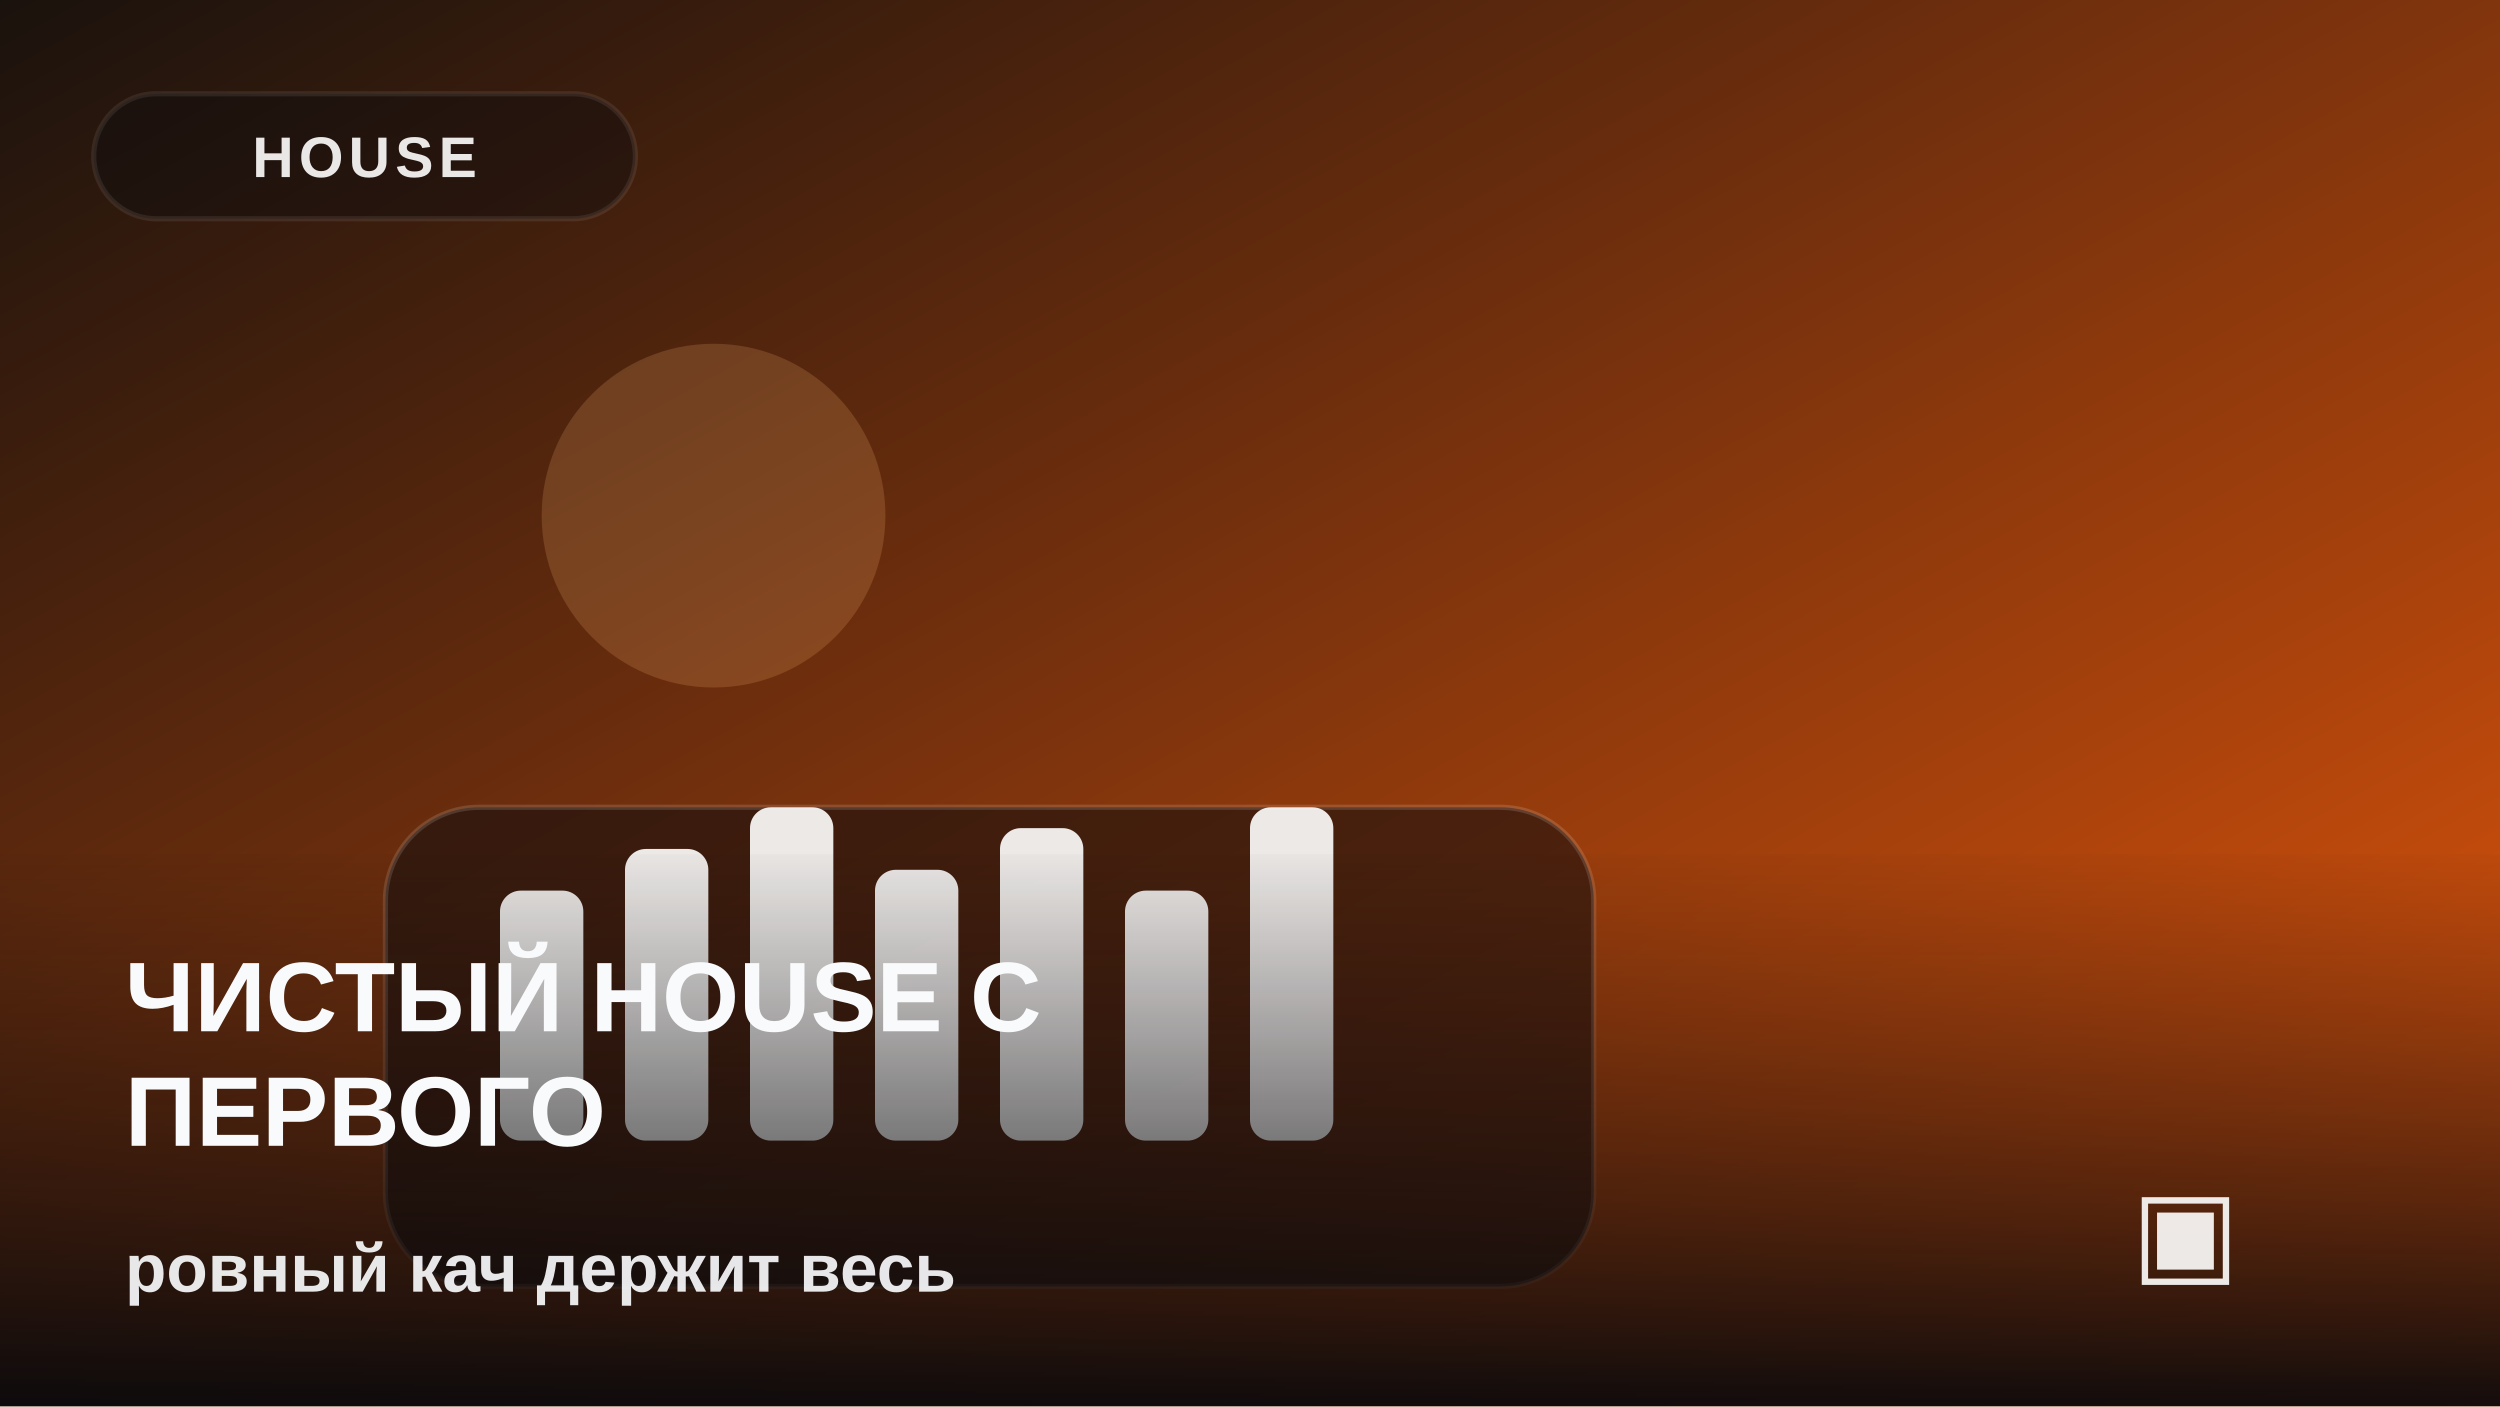
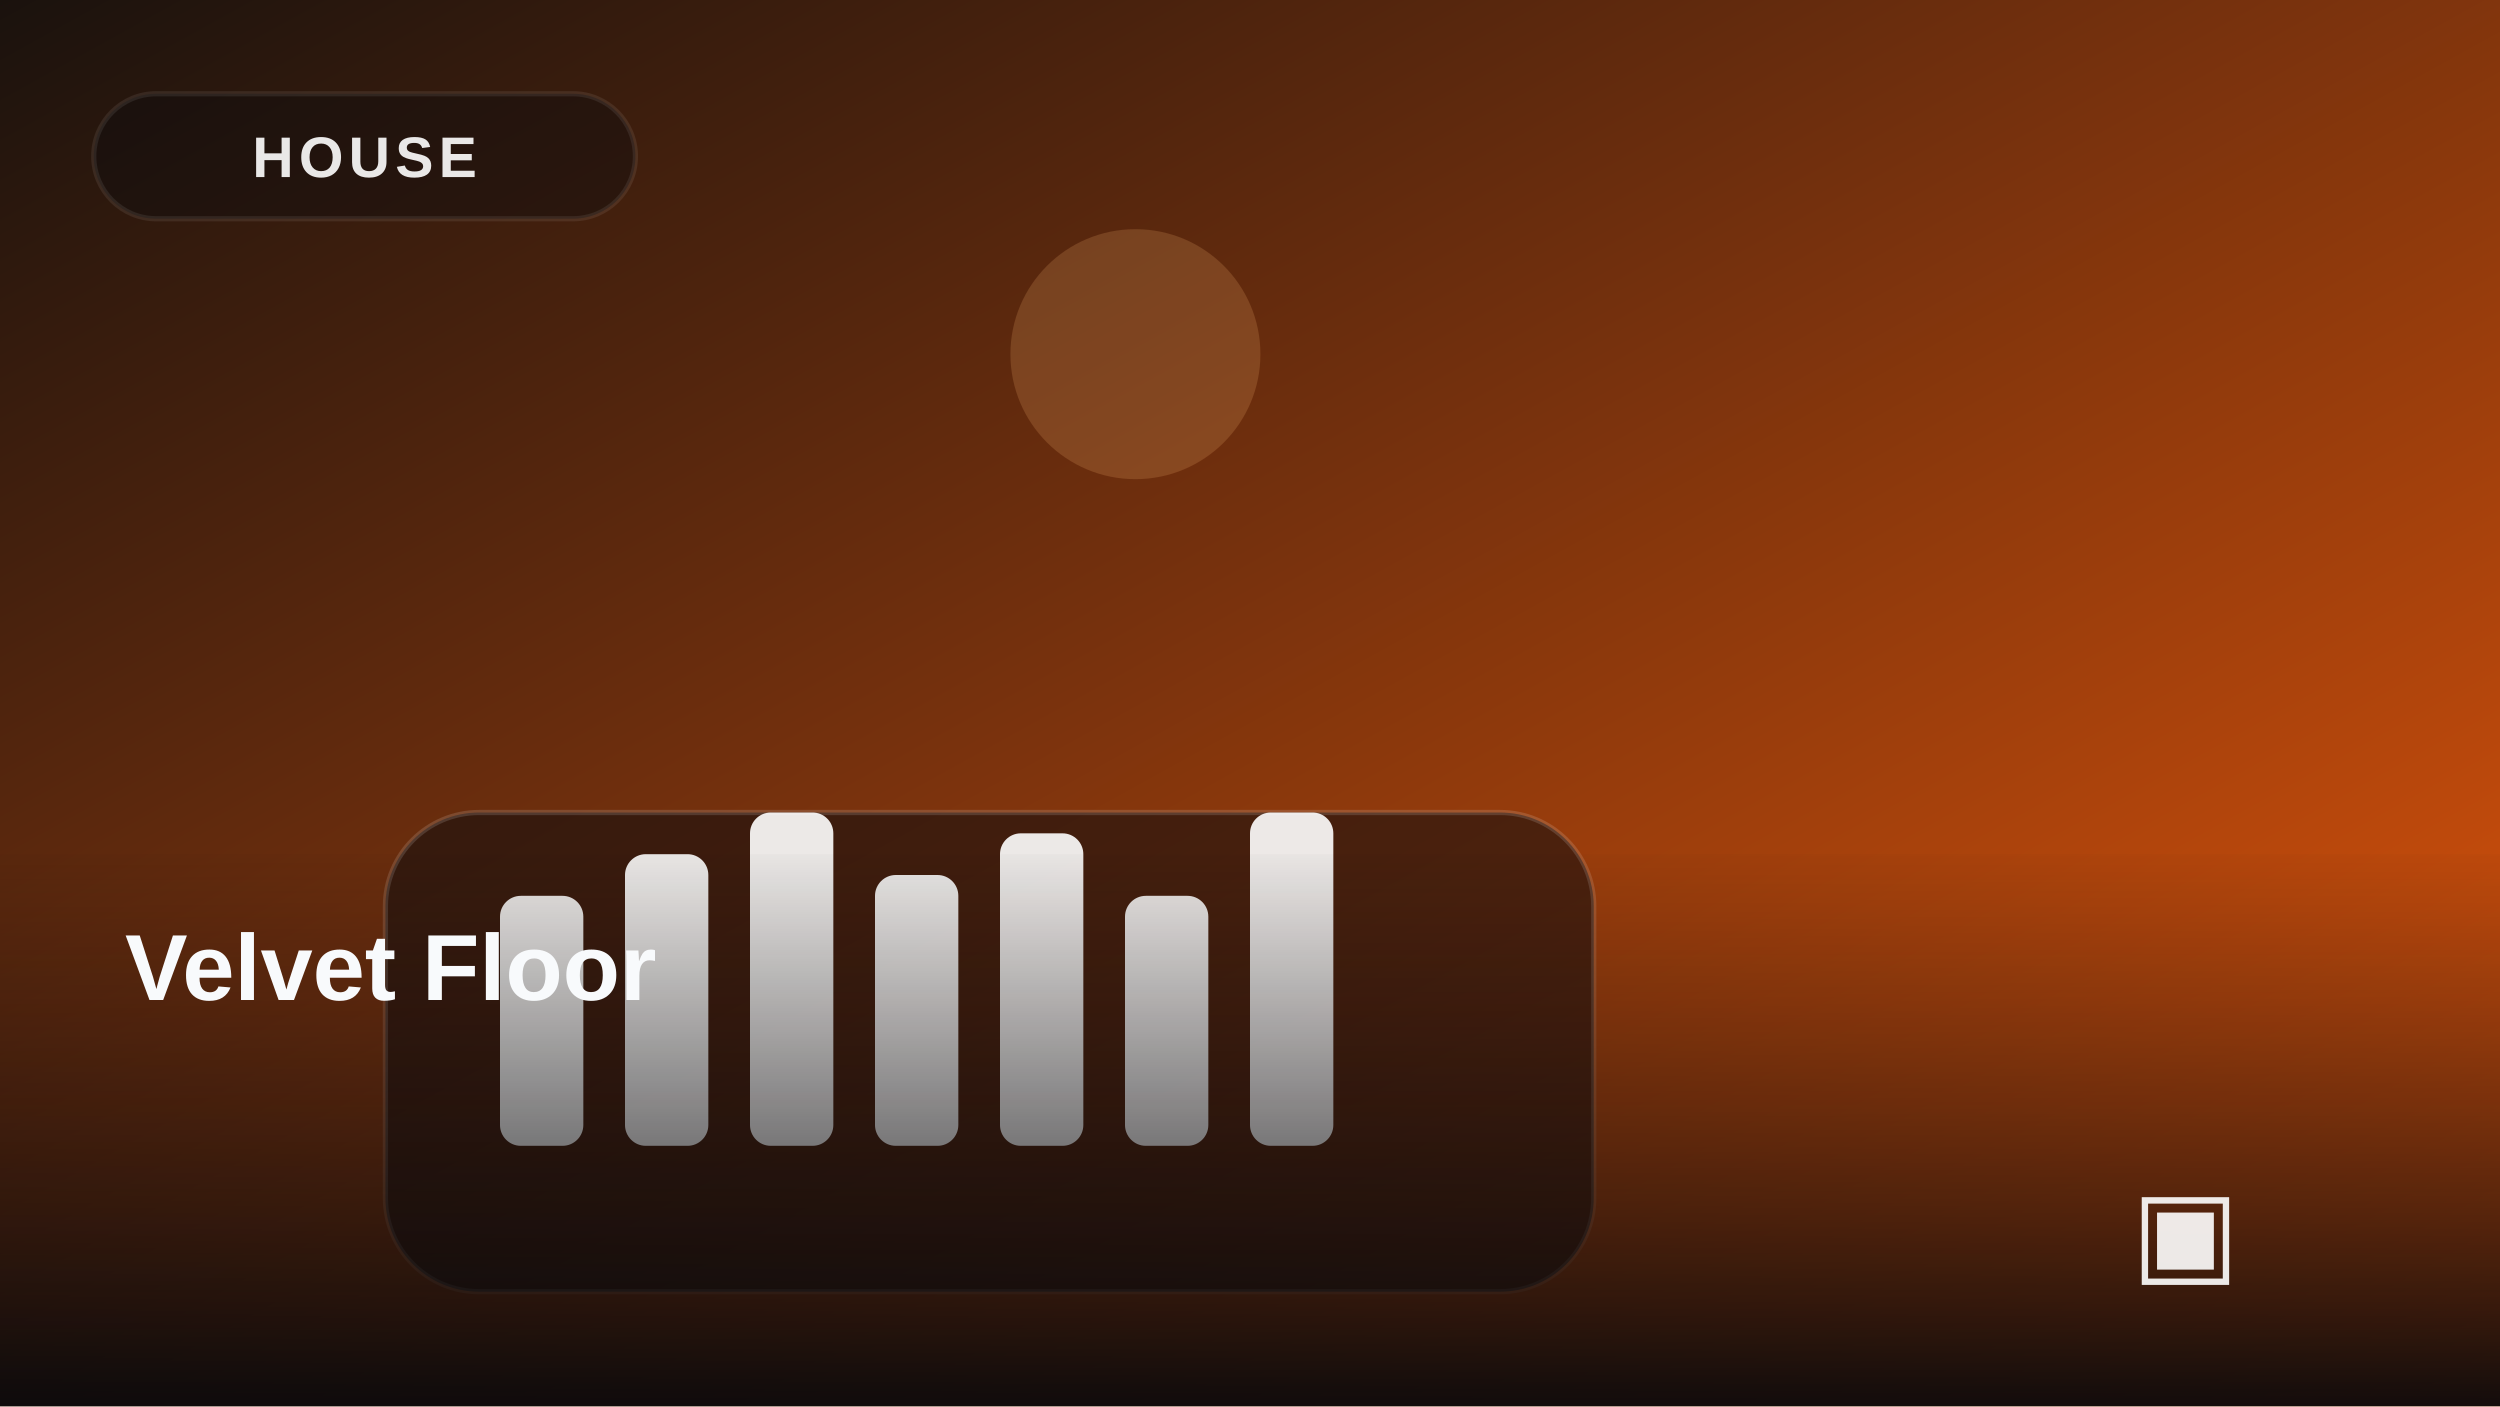
<svg xmlns="http://www.w3.org/2000/svg" viewBox="0 0 480 270" preserveAspectRatio="xMidYMid slice">
  <defs>
    <linearGradient id="bg-12" x1="0" y1="0" x2="1" y2="1">
      <stop offset="0%" stop-color="#1a120d" />
      <stop offset="100%" stop-color="#ea580c" />
    </linearGradient>
    <linearGradient id="panel-12" x1="0" y1="1" x2="0" y2="0">
      <stop offset="0%" stop-color="rgba(6,8,12,0.94)" />
      <stop offset="100%" stop-color="rgba(6,8,12,0.02)" />
    </linearGradient>
  </defs>
  <rect width="480" height="270" fill="url(#bg-12)" />
-   <circle cx="137" cy="99" r="33" fill="#fdba74" opacity="0.18" />
-   <rect x="74" y="155" width="232" height="92" rx="18" fill="rgba(10,10,14,0.54)" stroke="rgba(255,255,255,0.14)" />
+   <circle cx="218" cy="68" r="24" fill="#fdba74" opacity="0.18" />
+   <rect x="74" y="156" width="232" height="92" rx="18" fill="rgba(10,10,14,0.54)" stroke="rgba(255,255,255,0.14)" />
  <g fill="rgba(255,255,255,0.9)">
-     <rect x="96" y="171" width="16" height="48" rx="4" />
-     <rect x="120" y="163" width="16" height="56" rx="4" />
-     <rect x="144" y="155" width="16" height="64" rx="4" />
-     <rect x="168" y="167" width="16" height="52" rx="4" />
-     <rect x="192" y="159" width="16" height="60" rx="4" />
-     <rect x="216" y="171" width="16" height="48" rx="4" />
-     <rect x="240" y="155" width="16" height="64" rx="4" />
+     <rect x="96" y="172" width="16" height="48" rx="4" />
+     <rect x="120" y="164" width="16" height="56" rx="4" />
+     <rect x="144" y="156" width="16" height="64" rx="4" />
+     <rect x="168" y="168" width="16" height="52" rx="4" />
+     <rect x="192" y="160" width="16" height="60" rx="4" />
+     <rect x="216" y="172" width="16" height="48" rx="4" />
+     <rect x="240" y="156" width="16" height="64" rx="4" />
  </g>
  <rect y="164" width="480" height="106" fill="url(#panel-12)" />
  <rect x="18" y="18" width="104" height="24" rx="12" fill="rgba(10,10,12,0.42)" stroke="rgba(255,255,255,0.08)" />
  <text x="70" y="34" fill="rgba(255,255,255,0.9)" font-family="Arial, sans-serif" font-size="11" font-weight="700" text-anchor="middle" letter-spacing="1">HOUSE</text>
-   <text x="24" y="198" fill="#f8fafc" fill-opacity="1" font-family="Arial, sans-serif" font-size="19" font-weight="800">
-     <tspan x="24" dy="0">ЧИСТЫЙ HOUSE С</tspan>
-     <tspan x="24" dy="22">ПЕРВОГО</tspan>
-   </text>
-   <text x="24" y="248" fill="rgba(248,250,252,0.92)" fill-opacity="1" font-family="Arial, sans-serif" font-size="13" font-weight="600">
-     <tspan x="24" dy="0">ровный кач держит весь</tspan>
+   <text x="24" y="192" fill="#f8fafc" fill-opacity="1" font-family="Arial, sans-serif" font-size="18" font-weight="800">
+     <tspan x="24" dy="0">Velvet Floor</tspan>
  </text>
  <text x="430" y="244" fill="rgba(255,255,255,0.9)" font-family="Arial, sans-serif" font-size="22" text-anchor="end">▣</text>
</svg>
